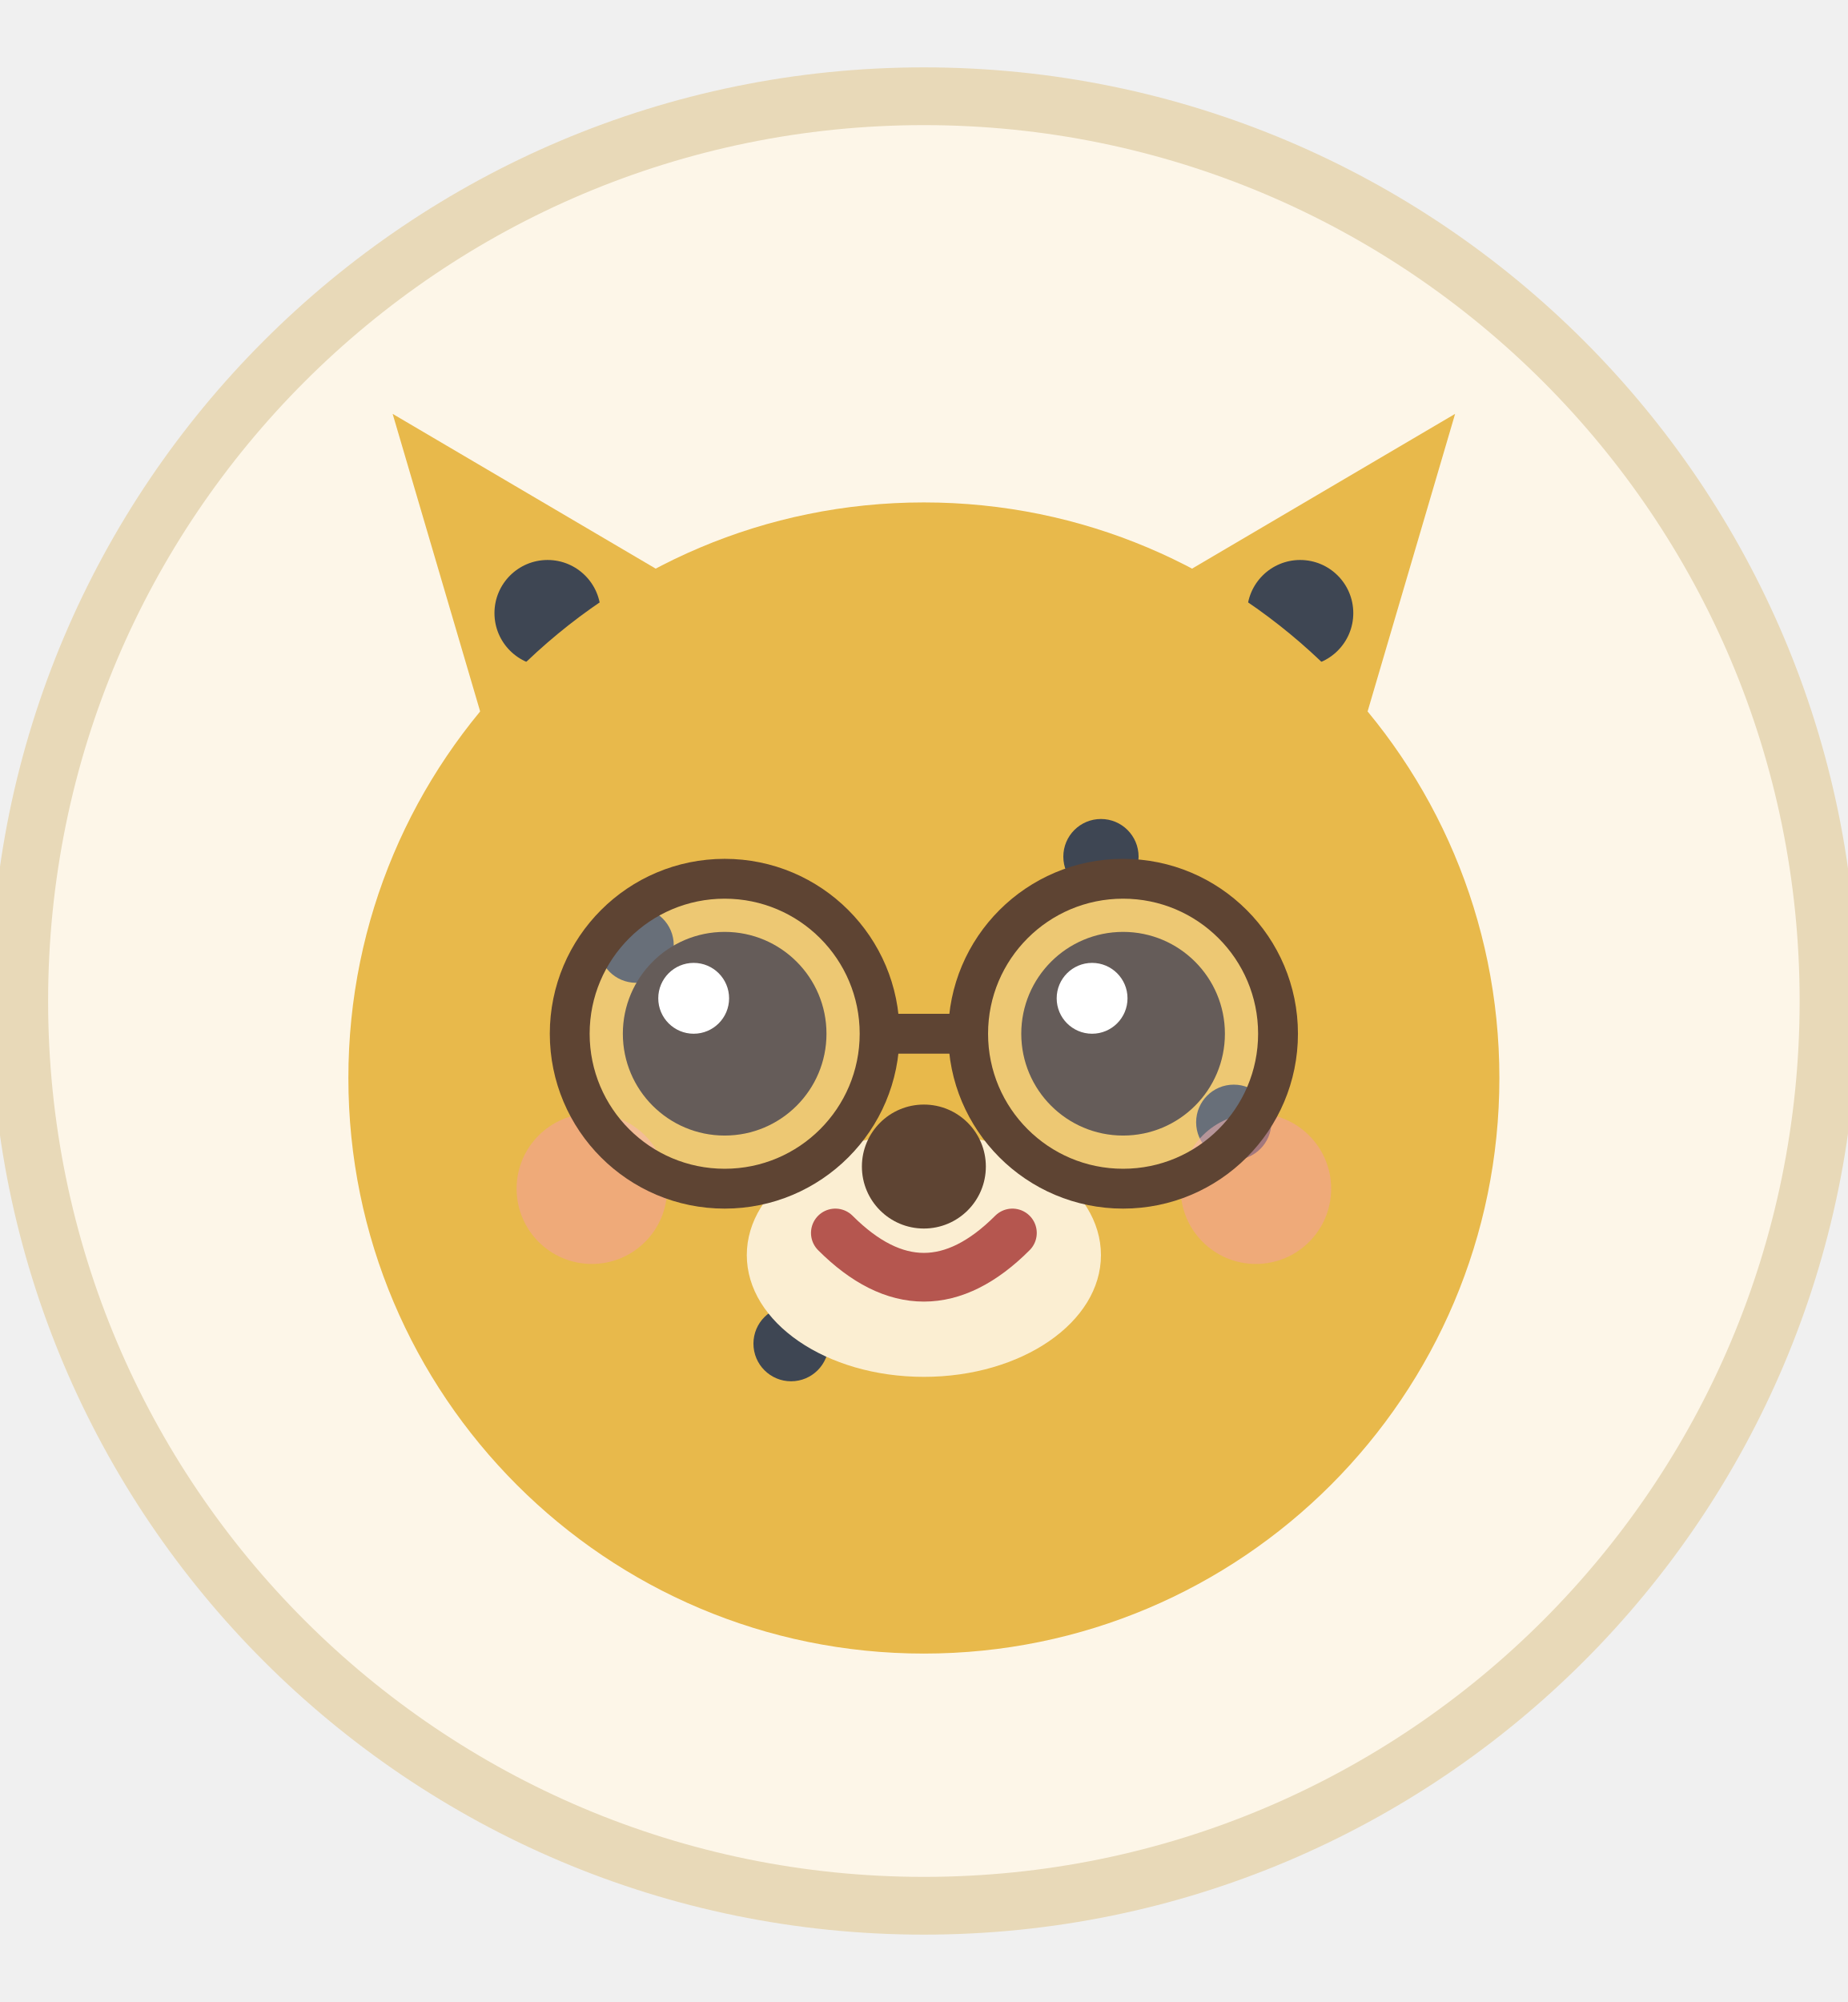
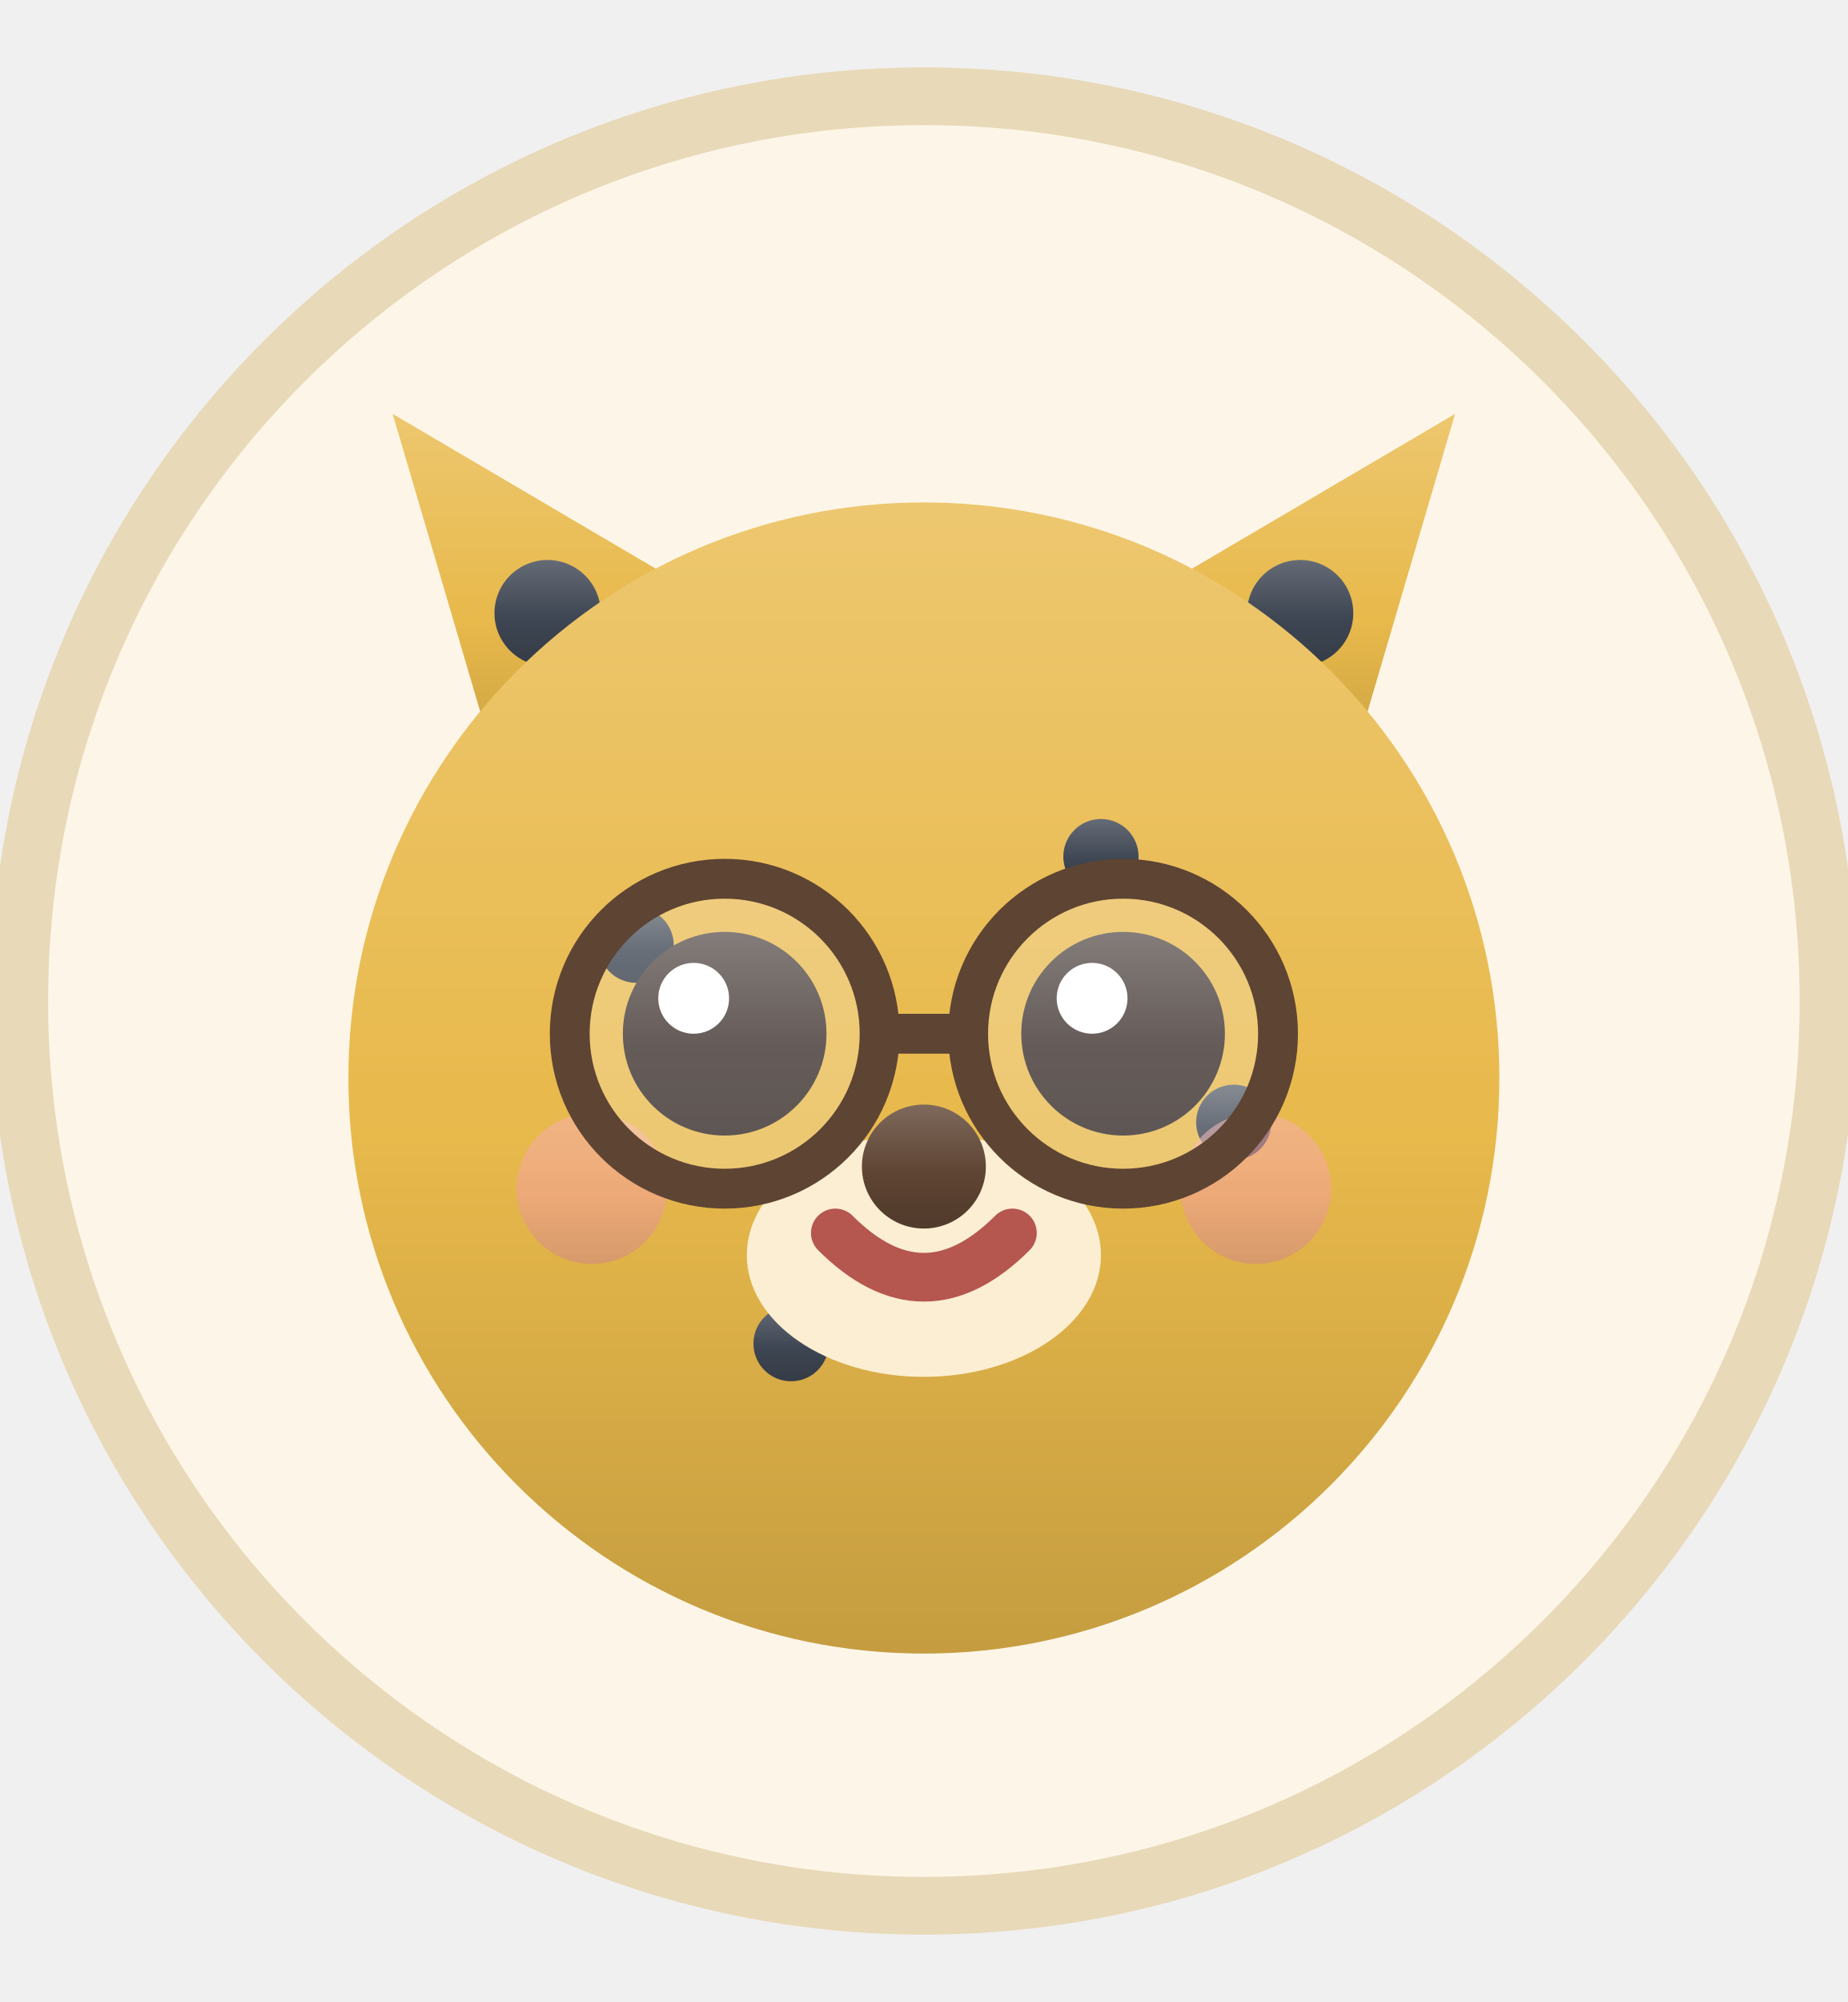
<svg xmlns="http://www.w3.org/2000/svg" viewBox="-48 -52 96 104">
+   <defs>
+     <linearGradient id="gE8B94B" x1="0" y1="0" x2="0" y2="1">
+       <stop offset="0" stop-color="#edc76f" />
+       <stop offset="0.55" stop-color="#E8B94B" />
+       <stop offset="1" stop-color="#c59d40" />
+     </linearGradient>
+     <linearGradient id="g3E4653" x1="0" y1="0" x2="0" y2="1">
+       <stop offset="0" stop-color="#656b75" />
+       <stop offset="0.55" stop-color="#3E4653" />
+       <stop offset="1" stop-color="#353c47" />
+     </linearGradient>
+     <linearGradient id="g5E4433" x1="0" y1="0" x2="0" y2="1">
+       <stop offset="0" stop-color="#7e695c" />
+       <stop offset="0.55" stop-color="#5E4433" />
+       <stop offset="1" stop-color="#503a2b" />
+     </linearGradient>
+     <linearGradient id="g3A2E2A" x1="0" y1="0" x2="0" y2="1">
+       <stop offset="0" stop-color="#615855" />
+       <stop offset="0.55" stop-color="#3A2E2A" />
+       <stop offset="1" stop-color="#312724" />
+     </linearGradient>
+     <linearGradient id="gF49E9E" x1="0" y1="0" x2="0" y2="1">
+       <stop offset="0" stop-color="#f6b1b1" />
+       <stop offset="0.55" stop-color="#F49E9E" />
+       <stop offset="1" stop-color="#cf8686" />
+     </linearGradient>
+     <filter id="fwash" x="-8%" y="-8%" width="116%" height="116%">
+       <feGaussianBlur stdDeviation="5" />
+     </filter>
+   </defs>
  <circle cx="0" cy="0" r="47" fill="#FDF6E8" stroke="#E8D9B8" stroke-width="3" />
  <g transform="translate(0,4) scale(1.15,1.15)">
-     <path d="M-19,-13 L-24,-30 L-7,-20 Z" fill="#E8B94B" />
-     <path d="M19,-13 L24,-30 L7,-20 Z" fill="#E8B94B" />
-     <circle cx="-17" cy="-21" r="2.4" fill="#3E4653" />
-     <circle cx="17" cy="-21" r="2.4" fill="#3E4653" />
-     <circle cx="0" cy="0" r="26" fill="#E8B94B" />
-     <circle cx="-13" cy="-6" r="1.7" fill="#3E4653" />
-     <circle cx="8" cy="-10" r="1.7" fill="#3E4653" />
-     <circle cx="14" cy="2" r="1.7" fill="#3E4653" />
-     <circle cx="-6" cy="12" r="1.7" fill="#3E4653" />
+     <path d="M-19,-13 L-24,-30 L-7,-20 Z" fill="url(#gE8B94B)" />
+     <path d="M19,-13 L24,-30 L7,-20 Z" fill="url(#gE8B94B)" />
+     <circle cx="-17" cy="-21" r="2.4" fill="url(#g3E4653)" />
+     <circle cx="17" cy="-21" r="2.4" fill="url(#g3E4653)" />
+     <circle cx="0" cy="0" r="26" fill="url(#gE8B94B)" />
+     <circle cx="-13" cy="-6" r="1.7" fill="url(#g3E4653)" />
+     <circle cx="8" cy="-10" r="1.7" fill="url(#g3E4653)" />
+     <circle cx="14" cy="2" r="1.7" fill="url(#g3E4653)" />
+     <circle cx="-6" cy="12" r="1.7" fill="url(#g3E4653)" />
    <ellipse cx="0" cy="8" rx="8" ry="5.5" fill="#FBEED2" />
-     <circle cx="0" cy="4" r="2.8" fill="#5E4433" />
-     <circle cx="-9" cy="-2" r="4.6" fill="#3A2E2A" />
-     <circle cx="9" cy="-2" r="4.6" fill="#3A2E2A" />
+     <circle cx="0" cy="4" r="2.8" fill="url(#g5E4433)" />
+     <circle cx="-9" cy="-2" r="4.6" fill="url(#g3A2E2A)" />
+     <circle cx="9" cy="-2" r="4.6" fill="url(#g3A2E2A)" />
    <circle cx="-10.4" cy="-3.6" r="1.6" fill="#fff" />
    <circle cx="7.6" cy="-3.6" r="1.6" fill="#fff" />
-     <circle cx="-15" cy="5" r="3.4" fill="#F49E9E" opacity="0.55" />
-     <circle cx="15" cy="5" r="3.4" fill="#F49E9E" opacity="0.55" />
+     <circle cx="-15" cy="5" r="3.4" fill="url(#gF49E9E)" opacity="0.55" />
+     <circle cx="15" cy="5" r="3.4" fill="url(#gF49E9E)" opacity="0.55" />
    <path d="M-4,7 q4,4 8,0" stroke="#B5564F" stroke-width="2.2" stroke-linecap="round" fill="none" />
    <g transform="translate(0,-2) scale(1,1)">
      <circle cx="-9" cy="0" r="7" fill="#FFFFFF" fill-opacity="0.22" stroke="#5E4433" stroke-width="1.8" />
      <circle cx="9" cy="0" r="7" fill="#FFFFFF" fill-opacity="0.22" stroke="#5E4433" stroke-width="1.8" />
      <path d="M-2,0 h4" fill="none" stroke="#5E4433" stroke-width="1.8" />
    </g>
  </g>
</svg>
